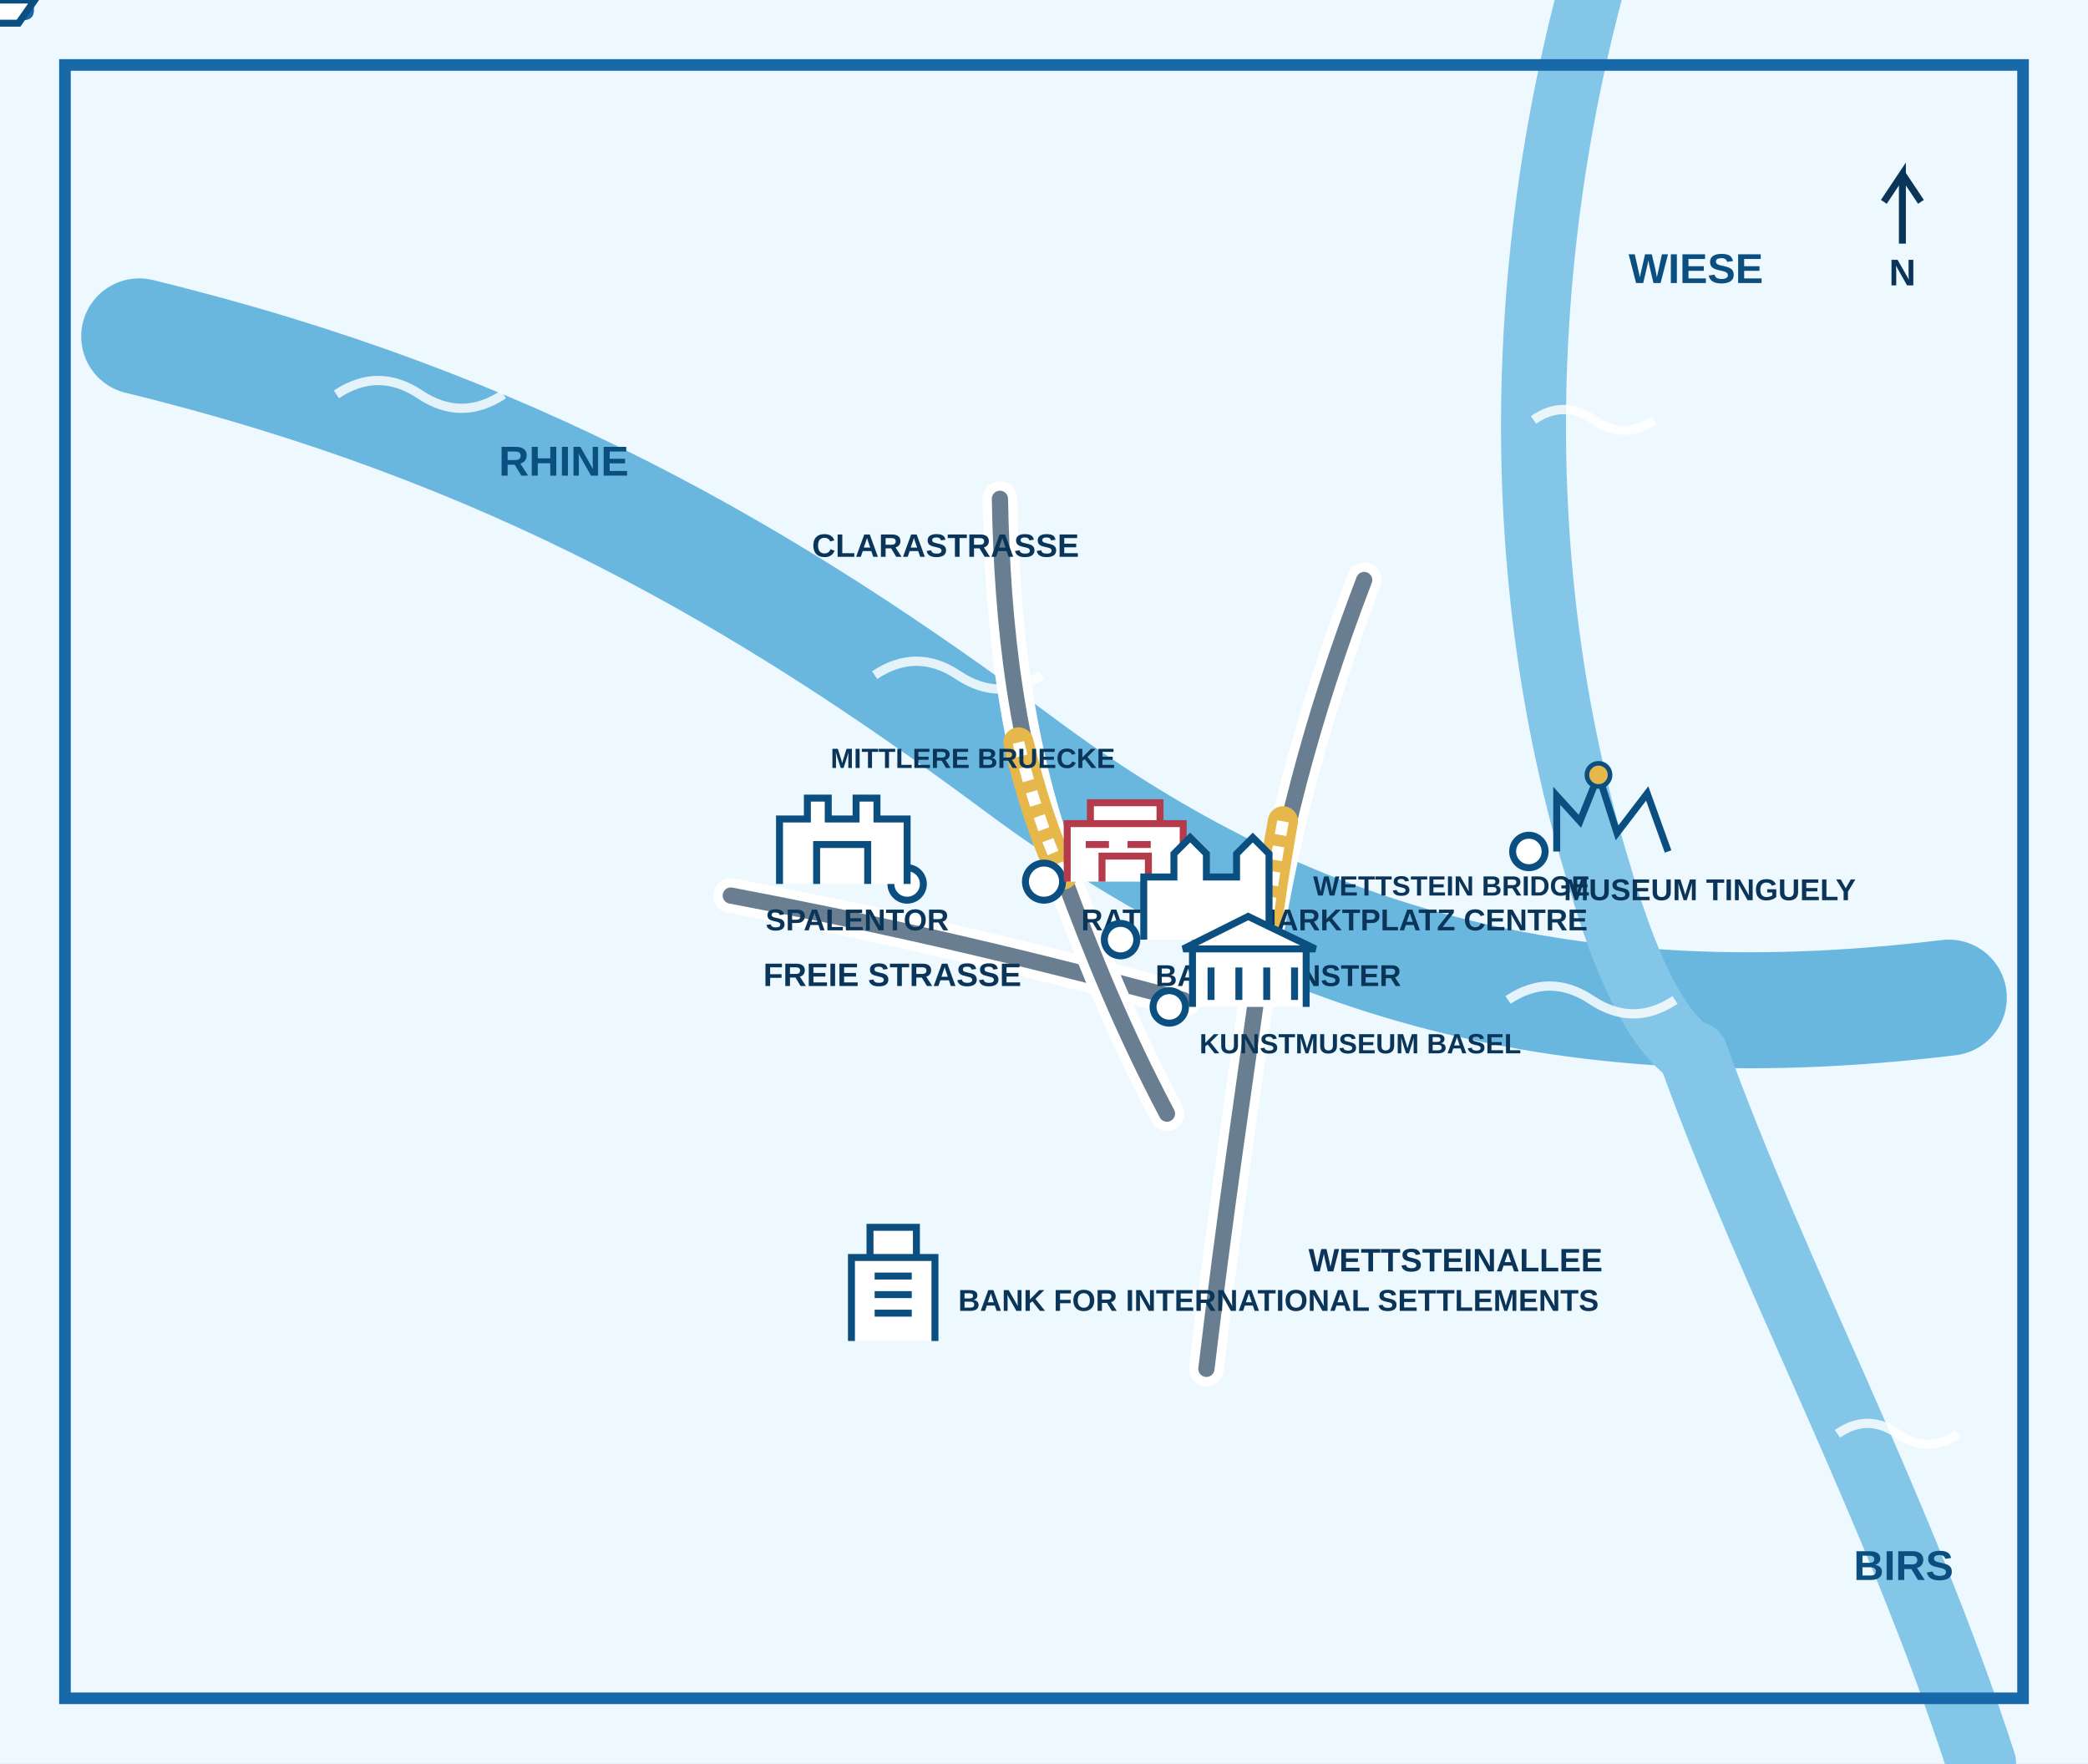
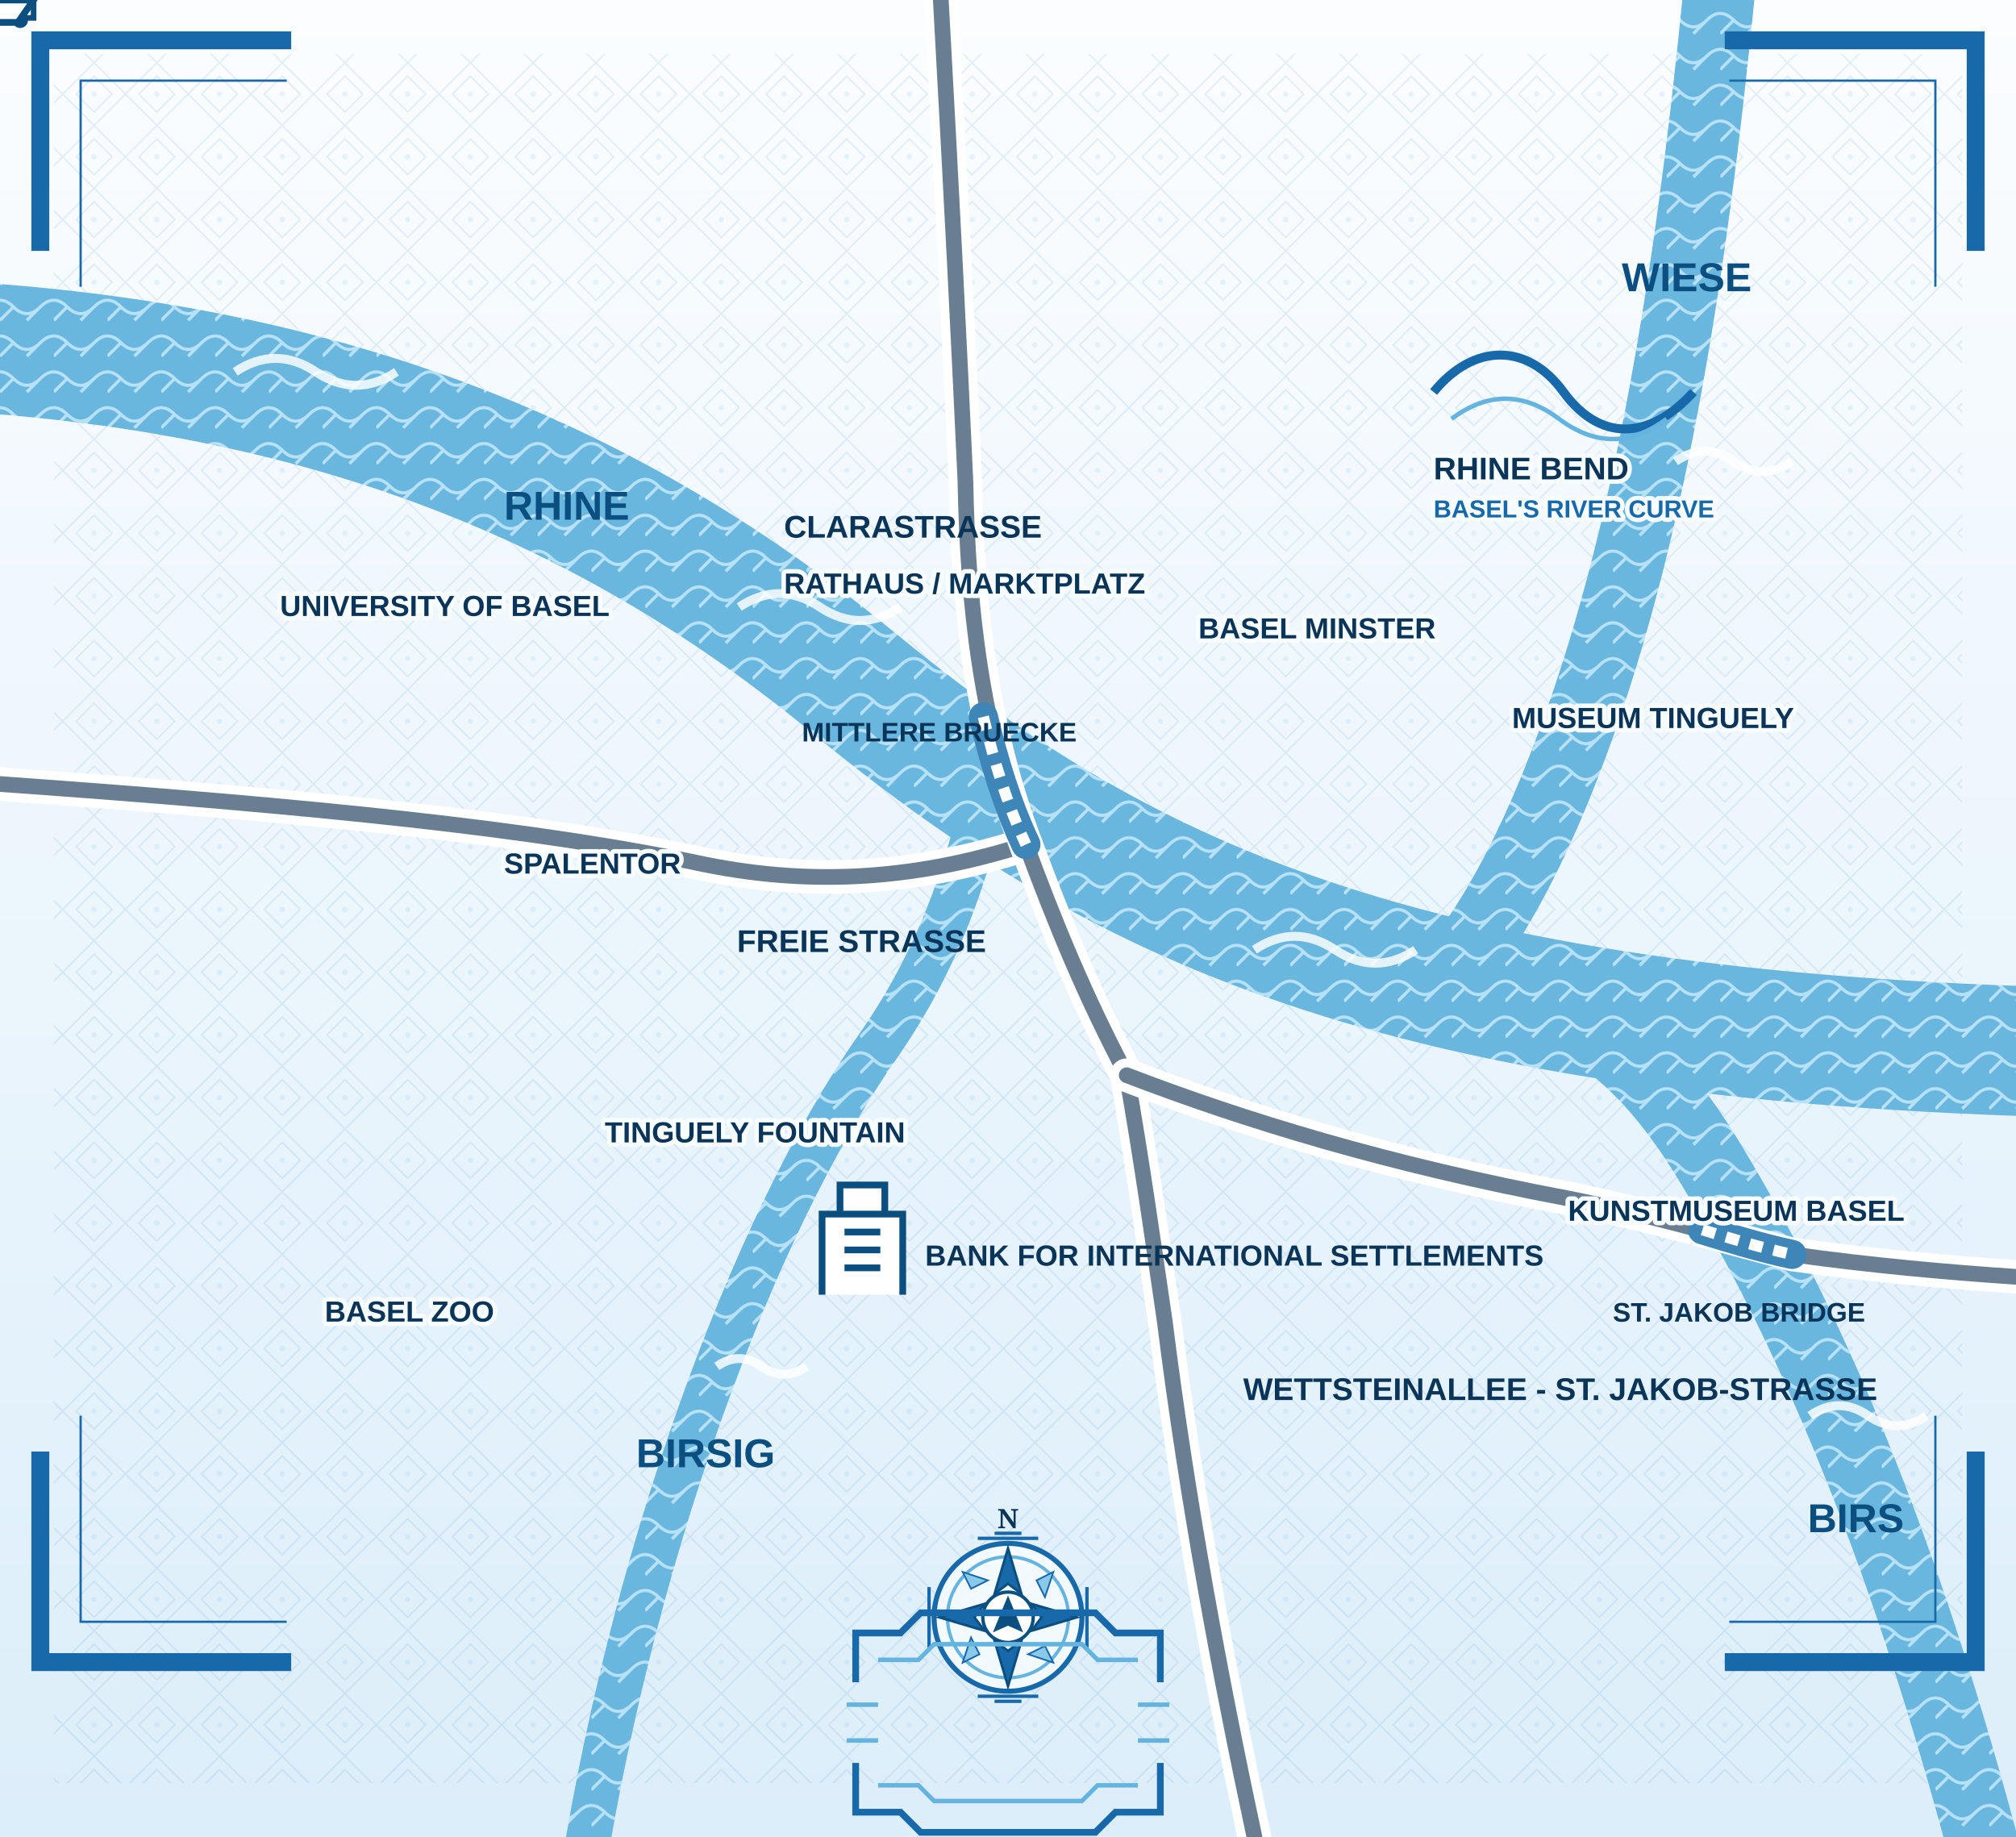
- <svg xmlns="http://www.w3.org/2000/svg" viewBox="0 0 900 760" role="img" aria-labelledby="t d" data-city-centre="Marktplatz" data-centre-lat="47.5583" data-centre-lon="7.5884" data-farthest-km="1.78" data-radius-km="2.8">
-   <rect width="900" height="760" fill="#edf8ff" />
-   <path class="water" d="M60 145C220 184 331 249 440 330 548 410 667 451 840 430" fill="none" stroke="#69b6df" stroke-width="50" stroke-linecap="round" stroke-linejoin="round" />
-   <path class="water" d="M690-20C652 112 651 252 689 376 700 414 713 444 730 455" fill="none" stroke="#83c6e7" stroke-width="28" stroke-linecap="round" stroke-linejoin="round" />
-   <path class="water" d="M854 760C818 649 765 552 730 455" fill="none" stroke="#83c6e7" stroke-width="30" stroke-linecap="round" stroke-linejoin="round" />
+ <svg xmlns="http://www.w3.org/2000/svg" viewBox="0 0 900 820" role="img" aria-labelledby="t d" data-city-centre="Marktplatz" data-centre-lat="47.5583" data-centre-lon="7.5884" data-farthest-km="1.78" data-radius-km="2.8">
+   <defs>
+     <linearGradient id="land" x2="0" y2="1">
+       <stop stop-color="#fbfdff" />
+       <stop offset="1" stop-color="#dceefa" />
+     </linearGradient>
+     <pattern id="decoGrid" width="28" height="28" patternUnits="userSpaceOnUse">
+       <path d="M14 0 28 14 14 28 0 14ZM14 6 22 14 14 22 6 14Z" fill="none" stroke="#1769aa" stroke-width=".7" opacity=".1" />
+       <circle cx="14" cy="14" r="1.2" fill="#65b4df" opacity=".14" />
+     </pattern>
+     <pattern id="waterGeom" width="24" height="16" patternUnits="userSpaceOnUse">
+       <rect width="24" height="16" fill="#69b6df" />
+       <path d="M-6 9Q0 3 6 9T18 9T30 9M0 15 6 9M12 15l6-6" fill="none" stroke="#d9f3ff" stroke-width="1.4" opacity=".7" />
+     </pattern>
+     <style>.water[fill="none"]{stroke:url(#waterGeom)}.water:not([fill="none"]){fill:url(#waterGeom)}.bridge&gt;path:first-child{stroke:#3f86b8}</style>
+     <g id="corner">
+       <path d="M0 92V0h92" />
+     </g>
+   </defs>
+   <style>.compass-rose{transform:translate(450px,769px) scale(.525)}.compass-cartouche{transform:translate(450px,769px) scale(.7)}.landmark{display:none}.place-labels text,.city-signature text{paint-order:stroke;stroke:#f7fcff;stroke-width:4px;stroke-linejoin:round}</style>
+   <rect width="900" height="820" fill="url(#land)" />
+   <rect x="24" y="24" width="852" height="772" fill="url(#decoGrid)" />
+   <path class="water" d="M770-30C758 100 740 230 702 332 681 389 658 427 635 448" fill="none" stroke="#83c6e7" stroke-width="32" stroke-linecap="round" stroke-linejoin="round" />
+   <path class="water" d="M892 850C854 700 811 598 764 520 746 490 728 471 710 460" fill="none" stroke="#83c6e7" stroke-width="32" stroke-linecap="round" stroke-linejoin="round" />
+   <path class="water" d="M258 850C280 700 335 548 392 467 417 431 431 394 440 352" fill="none" stroke="#83c6e7" stroke-width="20" stroke-linecap="round" stroke-linejoin="round" />
+   <path class="water" d="M-30 154C137 162 267 211 380 304 498 401 621 463 930 470" fill="none" stroke="#69b6df" stroke-width="58" stroke-linecap="round" stroke-linejoin="round" />
  <g class="water-marks" fill="none" stroke="#fff" stroke-width="4" opacity=".82">
-     <path d="M145 170q18-12 36 0t36 0M377 291q18-12 36 0t36 0M650 431q18-12 36 0t36 0M661 181q13-9 26 0t26 0M792 618q13-9 26 0t26 0" />
+     <path d="M105 166q18-12 36 0t36 0M330 271q18-12 36 0t36 0M560 424q18-12 36 0t36 0M748 206q13-9 26 0t26 0M808 632q13-9 26 0t26 0M320 610q10-7 20 0t20 0" />
  </g>
  <g fill="#0b4f80" font-family="Arial" font-size="18" font-weight="700">
-     <text x="215" y="205">RHINE</text>
-     <text x="702" y="122">WIESE</text>
-     <text x="799" y="681">BIRS</text>
+     <text x="225" y="232">RHINE</text>
+     <text x="724" y="130">WIESE</text>
+     <text x="807" y="684">BIRS</text>
+     <text x="284" y="655">BIRSIG</text>
  </g>
  <g class="roads" fill="none" stroke-linecap="round" stroke-linejoin="round">
    <g data-road="Freie Strasse">
-       <path d="M315 386C373 397 432 410 510 431" stroke="#fff" stroke-width="15" />
-       <path d="M315 386C373 397 432 410 510 431" stroke="#697f91" stroke-width="7" />
+       <path d="M0 350C140 360 240 370 315 386C365 396 411 392 458 377" stroke="#fff" stroke-width="15" />
+       <path d="M0 350C140 360 240 370 315 386C365 396 411 392 458 377" stroke="#697f91" stroke-width="7" />
      <text x="329" y="425" fill="#0b3558" stroke="none" font-family="Arial" font-size="14" font-weight="700">FREIE STRASSE</text>
    </g>
    <g data-road="Clarastrasse and Mittlere Bruecke">
-       <path d="M431 215C432 270 438 324 458 377C471 412 484 444 503 480" stroke="#fff" stroke-width="15" />
-       <path d="M431 215C432 270 438 324 458 377C471 412 484 444 503 480" stroke="#697f91" stroke-width="7" />
+       <path d="M420 0C425 90 428 150 431 215C432 270 438 324 458 377C471 412 484 444 503 480C510 520 515 556 520 590C530 670 545 750 560 820" stroke="#fff" stroke-width="15" />
+       <path d="M420 0C425 90 428 150 431 215C432 270 438 324 458 377C471 412 484 444 503 480C510 520 515 556 520 590C530 670 545 750 560 820" stroke="#697f91" stroke-width="7" />
      <text x="350" y="240" fill="#0b3558" stroke="none" font-family="Arial" font-size="14" font-weight="700">CLARASTRASSE</text>
    </g>
-     <g data-road="Wettsteinallee">
-       <path d="M588 250C565 310 551 365 543 420C536 470 528 523 520 590" stroke="#fff" stroke-width="15" />
-       <path d="M588 250C565 310 551 365 543 420C536 470 528 523 520 590" stroke="#697f91" stroke-width="7" />
-       <text x="564" y="548" fill="#0b3558" stroke="none" font-family="Arial" font-size="14" font-weight="700">WETTSTEINALLEE</text>
+     <g data-road="Wettsteinallee and St. Jakob-Strasse">
+       <path d="M503 480C555 500 620 520 700 535C735 542 766 551 800 560C836 565 870 568 900 570" stroke="#fff" stroke-width="15" />
+       <path d="M503 480C555 500 620 520 700 535C735 542 766 551 800 560C836 565 870 568 900 570" stroke="#697f91" stroke-width="7" />
+       <text x="555" y="625" fill="#0b3558" stroke="none" font-family="Arial" font-size="14" font-weight="700">WETTSTEINALLEE - ST. JAKOB-STRASSE</text>
    </g>
  </g>
  <g class="bridge" data-name="Mittlere Bruecke">
-     <path d="M439 320C444 341 450 360 458 377" fill="none" stroke="#e6b84b" stroke-width="13" stroke-linecap="round" />
+     <path d="M439 320C444 341 450 360 458 377" fill="none" stroke="#3f86b8" stroke-width="13" stroke-linecap="round" />
    <path d="M439 320C444 341 450 360 458 377" fill="none" stroke="#fff" stroke-width="5" stroke-dasharray="6 5" />
    <text x="358" y="331" fill="#0b3558" font-family="Arial" font-size="12" font-weight="700">MITTLERE BRUECKE</text>
  </g>
-   <g class="bridge" data-name="Wettstein Bridge">
-     <path d="M553 354C549 376 546 398 543 420" fill="none" stroke="#e6b84b" stroke-width="13" stroke-linecap="round" />
-     <path d="M553 354C549 376 546 398 543 420" fill="none" stroke="#fff" stroke-width="5" stroke-dasharray="6 5" />
-     <text x="566" y="386" fill="#0b3558" font-family="Arial" font-size="12" font-weight="700">WETTSTEIN BRIDGE</text>
+   <g class="bridge" data-name="St. Jakob Bridge">
+     <path d="M760 549C773 553 786 557 800 560" fill="none" stroke="#3f86b8" stroke-width="13" stroke-linecap="round" />
+     <path d="M760 549C773 553 786 557 800 560" fill="none" stroke="#fff" stroke-width="5" stroke-dasharray="6 5" />
+     <text x="720" y="590" fill="#0b3558" font-family="Arial" font-size="12" font-weight="700">ST. JAKOB BRIDGE</text>
  </g>
-   <g class="tram">
-     <rect x="-13" y="-7" width="26" height="14" rx="2" fill="#fff" stroke="#1769aa" stroke-width="3" />
-     <path d="M-6-7 0-14 6-7" stroke="#1769aa" stroke-width="2" />
-     <animateMotion dur="9s" repeatCount="indefinite" rotate="auto" path="M315 386C373 397 432 410 510 431" />
-   </g>
-   <g class="tram">
-     <rect x="-13" y="-7" width="26" height="14" rx="2" fill="#fff" stroke="#1769aa" stroke-width="3" />
-     <path d="M-6-7 0-14 6-7" stroke="#1769aa" stroke-width="2" />
-     <animateMotion dur="12s" repeatCount="indefinite" rotate="auto" path="M431 215C432 270 438 324 458 377C471 412 484 444 503 480" />
-   </g>
-   <g class="tram">
-     <rect x="-13" y="-7" width="26" height="14" rx="2" fill="#fff" stroke="#1769aa" stroke-width="3" />
-     <path d="M-6-7 0-14 6-7" stroke="#1769aa" stroke-width="2" />
-     <animateMotion dur="14s" repeatCount="indefinite" rotate="auto" path="M588 250C565 310 551 365 543 420C536 470 528 523 520 590" />
+   <g class="traffic-car" aria-label="Animated road car">
+     <path d="M-15-7H7l8 7v8h-30Z" fill="#fff" stroke="#0b4f80" stroke-width="2.5" />
+     <path d="M-8-5H5l5 5H-8Z" fill="#8ac9e9" />
+     <circle cx="-8" cy="9" r="3.5" fill="#0b4f80" />
+     <circle cx="9" cy="9" r="3.5" fill="#0b4f80" />
+     <animateMotion id="baselTrip1" begin="0s;baselTrip3.end" dur="16s" rotate="auto" path="M0 350C140 360 240 370 315 386C365 396 411 392 458 377C438 324 432 270 431 215C428 150 425 90 420 0" />
+     <animateMotion id="baselTrip2" begin="baselTrip1.end" dur="16s" rotate="auto" path="M420 0C425 90 428 150 431 215C432 270 438 324 458 377C471 412 484 444 503 480C555 500 620 520 700 535C735 542 766 551 800 560C836 565 870 568 900 570" />
+     <animateMotion id="baselTrip3" begin="baselTrip2.end" dur="16s" rotate="auto" path="M900 570C870 568 836 565 800 560C766 551 735 542 700 535C620 520 555 500 503 480C510 520 515 556 520 590C530 670 545 750 560 820" />
  </g>
  <g class="passenger-boat" aria-label="Basel Rhine ferry">
    <path d="M-15 0h30L8 10h-16Z" fill="#fff" stroke="#0b4f80" stroke-width="3" />
    <path d="M0 0v-14l12 14Z" fill="#e6b84b" stroke="#0b4f80" stroke-width="2" />
    <animateMotion dur="8s" repeatCount="indefinite" rotate="auto" path="M610 390C623 413 638 437 653 456" />
  </g>
  <g class="organization" data-name="Bank for International Settlements" transform="translate(385 560)" fill="none" stroke="#0b4f80" stroke-width="3">
    <path d="M-18 18V-18h36v36M-10-18V-31h20v13M-8-10h16M-8-2h16M-8 6h16" fill="#fff" />
    <text x="28" y="5" fill="#0b3558" stroke="none" font-family="Arial" font-size="13" font-weight="700">BANK FOR INTERNATIONAL SETTLEMENTS</text>
  </g>
  <g class="landmark" data-name="Basel Rathaus" data-lat="47.5583" data-lon="7.5884" transform="translate(450 380)">
    <circle r="8" fill="#fff" stroke="#0b4f80" stroke-width="3" />
    <path d="M10 0v-25h50V0M20-25v-9h30v9M18-16h10m8 0h10M25 0v-11h20V0" fill="#fff" stroke="#b33b4b" stroke-width="3" />
    <text x="16" y="21" fill="#0b3558" font-family="Arial" font-size="13" font-weight="700">RATHAUS / MARKTPLATZ CENTRE</text>
  </g>
  <g class="landmark" data-name="Basel Minster" data-lat="47.5564" data-lon="7.5921" transform="translate(483 405)">
    <circle r="7" fill="#fff" stroke="#0b4f80" stroke-width="3" />
    <path d="M10 0v-27h13v-10l7-7 7 7v10h13v-10l7-7 7 7V0" fill="#fff" stroke="#0b4f80" stroke-width="3" />
    <text x="15" y="20" fill="#0b3558" font-family="Arial" font-size="13" font-weight="700">BASEL MINSTER</text>
  </g>
  <g class="landmark" data-name="Kunstmuseum Basel" data-lat="47.5542" data-lon="7.5945" transform="translate(504 434)">
    <circle r="7" fill="#fff" stroke="#0b4f80" stroke-width="3" />
    <path d="M10 0v-25h49V0M6-25h57L34-39ZM18-17v14m12-14v14m12-14v14m12-14v14" fill="#fff" stroke="#0b4f80" stroke-width="3" />
    <text x="13" y="20" fill="#0b3558" font-family="Arial" font-size="12" font-weight="700">KUNSTMUSEUM BASEL</text>
  </g>
  <g class="landmark" data-name="Spalentor" data-lat="47.5582" data-lon="7.5817" transform="translate(391 381)">
    <circle r="7" fill="#fff" stroke="#0b4f80" stroke-width="3" />
    <path d="M-55 0v-28h12v-9h9v9h12v-9h9v9H0V0M-39 0v-17h22V0" fill="#fff" stroke="#0b4f80" stroke-width="3" />
    <text x="-61" y="20" fill="#0b3558" font-family="Arial" font-size="13" font-weight="700">SPALENTOR</text>
  </g>
  <g class="landmark" data-name="Museum Tinguely" data-lat="47.5593" data-lon="7.6121" transform="translate(659 367)">
    <circle r="7" fill="#fff" stroke="#0b4f80" stroke-width="3" />
    <path d="M12 0v-24l10 11 8-20 8 25 13-17 9 25" fill="none" stroke="#0b4f80" stroke-width="3" />
    <circle cx="30" cy="-33" r="5" fill="#e6b84b" stroke="#0b4f80" stroke-width="2" />
    <text x="15" y="21" fill="#0b3558" font-family="Arial" font-size="13" font-weight="700">MUSEUM TINGUELY</text>
  </g>
-   <g transform="translate(820 75)" fill="none" stroke="#0b3558" stroke-width="3">
-     <path d="M0 30V0l-8 12M0 0l8 12" />
-     <text x="0" y="48" text-anchor="middle" fill="#0b3558" stroke="none" font-family="Arial" font-size="16" font-weight="700">N</text>
+   <g class="landmark" data-name="University of Basel" data-lat="47.5586" data-lon="7.5824" transform="translate(330 310)">
+     <circle r="7" fill="#fff" stroke="#0b4f80" stroke-width="3" />
+     <path d="M-58 0v-23h48V0M-63-23h58l-29-16ZM-49-15v12m12-12v12m12-12v12" fill="#fff" stroke="#0b4f80" stroke-width="3" />
+     <text x="-72" y="22" fill="#0b3558" font-family="Arial" font-size="12" font-weight="700">UNIVERSITY OF BASEL</text>
  </g>
-   <path d="M28 28h844v704H28Z" fill="none" stroke="#1769aa" stroke-width="5" />
+   <g class="landmark" data-name="Tinguely Fountain" data-lat="47.5538" data-lon="7.5902" transform="translate(395 485)">
+     <circle r="7" fill="#fff" stroke="#0b4f80" stroke-width="3" />
+     <path d="M10 0h48M16-4q6-22 12 0m5 0q7-31 14 0m5 0q5-18 10 0" fill="none" stroke="#0b4f80" stroke-width="3" />
+     <text x="15" y="21" fill="#0b3558" font-family="Arial" font-size="12" font-weight="700">TINGUELY FOUNTAIN</text>
+   </g>
+   <g class="landmark" data-name="Basel Zoo" data-lat="47.5472" data-lon="7.5785" transform="translate(255 560)">
+     <circle r="7" fill="#fff" stroke="#0b4f80" stroke-width="3" />
+     <path d="M12 0c0-18 34-18 34 0M17-11l-7-10 13 4m18 6 7-10-13 4M21-3h16" fill="#fff" stroke="#0b4f80" stroke-width="3" />
+     <text x="15" y="22" fill="#0b3558" font-family="Arial" font-size="12" font-weight="700">BASEL ZOO</text>
+   </g>
+   <g class="compass-rose" transform="translate(450 722) scale(.75)" stroke-linejoin="miter">
+     <circle r="44" fill="#f7fcff" fill-opacity=".82" stroke="#1769aa" stroke-width="3" />
+     <circle r="36" fill="none" stroke="#65b4df" stroke-width="2" />
+     <circle r="15" fill="#fff" stroke="#0b4f80" stroke-width="2" />
+     <g fill="#1769aa" stroke="#0b4f80" stroke-width="1.5">
+       <path d="M0-41 8-14 0-20-8-14Z" />
+       <path d="M41 0 14 8 20 0 14-8Z" />
+       <path d="M0 41-8 14 0 20 8 14Z" />
+       <path d="M-41 0-14-8-20 0-14 8Z" />
+     </g>
+     <g fill="#8ac9e9" stroke="#1769aa" stroke-width="1">
+       <path d="m27-27-5 15-5-10Z" />
+       <path d="m27 27-15-5 10-5Z" />
+       <path d="m-27 27 5-15 5 10Z" />
+       <path d="m-27-27 15 5-10 5Z" />
+     </g>
+     <path d="M0-13 9 9 0 5-9 9Z" fill="#0b4f80" />
+     <g fill="none" stroke="#1769aa" stroke-width="2">
+       <path d="M-18-47h36M-18 47h36M-47-18v36M47-18v36" />
+       <path d="M-8-50h16M-8 50h16" />
+     </g>
+     <text x="0" y="-53" text-anchor="middle" fill="#0b3558" stroke="none" font-family="Georgia,serif" font-size="16" font-weight="700">N</text>
+   </g>
+   <g class="deco-frame" fill="none" stroke="#1769aa">
+     <path d="M18 112V18h112M770 18h112v94M882 648v94H770M130 742H18v-94" stroke-width="8" />
+     <use href="#corner" transform="translate(36 36)" />
+     <use href="#corner" transform="translate(864 36) scale(-1 1)" />
+     <use href="#corner" transform="translate(36 724) scale(1 -1)" />
+     <use href="#corner" transform="translate(864 724) scale(-1 -1)" />
+   </g>
+   <g class="compass-cartouche" transform="translate(450 769)" fill="none" stroke="#1769aa" stroke-linejoin="miter">
+     <path d="M-68-18v-22h20l9-9h78l9 9h20v22M68 18v22H48l-9 9h-78l-9-9h-20V18" stroke-width="3" />
+     <path d="M-58-28h18l7-7h66l7 7h18M-58 28h18l7 7h66l7-7h18M-72-8h14M58-8h14M-72 8h14M58 8h14" stroke="#65b4df" stroke-width="2" />
+   </g>
+   <g class="place-labels" fill="#0b3558" font-family="Arial" font-size="13" font-weight="700">
+     <text x="125" y="275">UNIVERSITY OF BASEL</text>
+     <text x="225" y="390">SPALENTOR</text>
+     <text x="350" y="265">RATHAUS / MARKTPLATZ</text>
+     <text x="535" y="285">BASEL MINSTER</text>
+     <text x="700" y="545">KUNSTMUSEUM BASEL</text>
+     <text x="675" y="325">MUSEUM TINGUELY</text>
+     <text x="270" y="510">TINGUELY FOUNTAIN</text>
+     <text x="145" y="590">BASEL ZOO</text>
+   </g>
+   <g class="city-signature" transform="translate(640 175)" fill="none" stroke="#1769aa" stroke-width="4">
+     <path d="M0 0C18-22 42-22 58 0S96 22 116 0" />
+     <path d="M8 12c16-12 32-12 48 0s32 12 48 0" stroke="#65b4df" stroke-width="2" />
+     <text x="0" y="39" fill="#0b3558" stroke="none" font-family="Arial" font-size="14" font-weight="700">RHINE BEND</text>
+     <text x="0" y="56" fill="#1769aa" stroke="none" font-family="Arial" font-size="11" font-weight="700">BASEL'S RIVER CURVE</text>
+   </g>
</svg>
